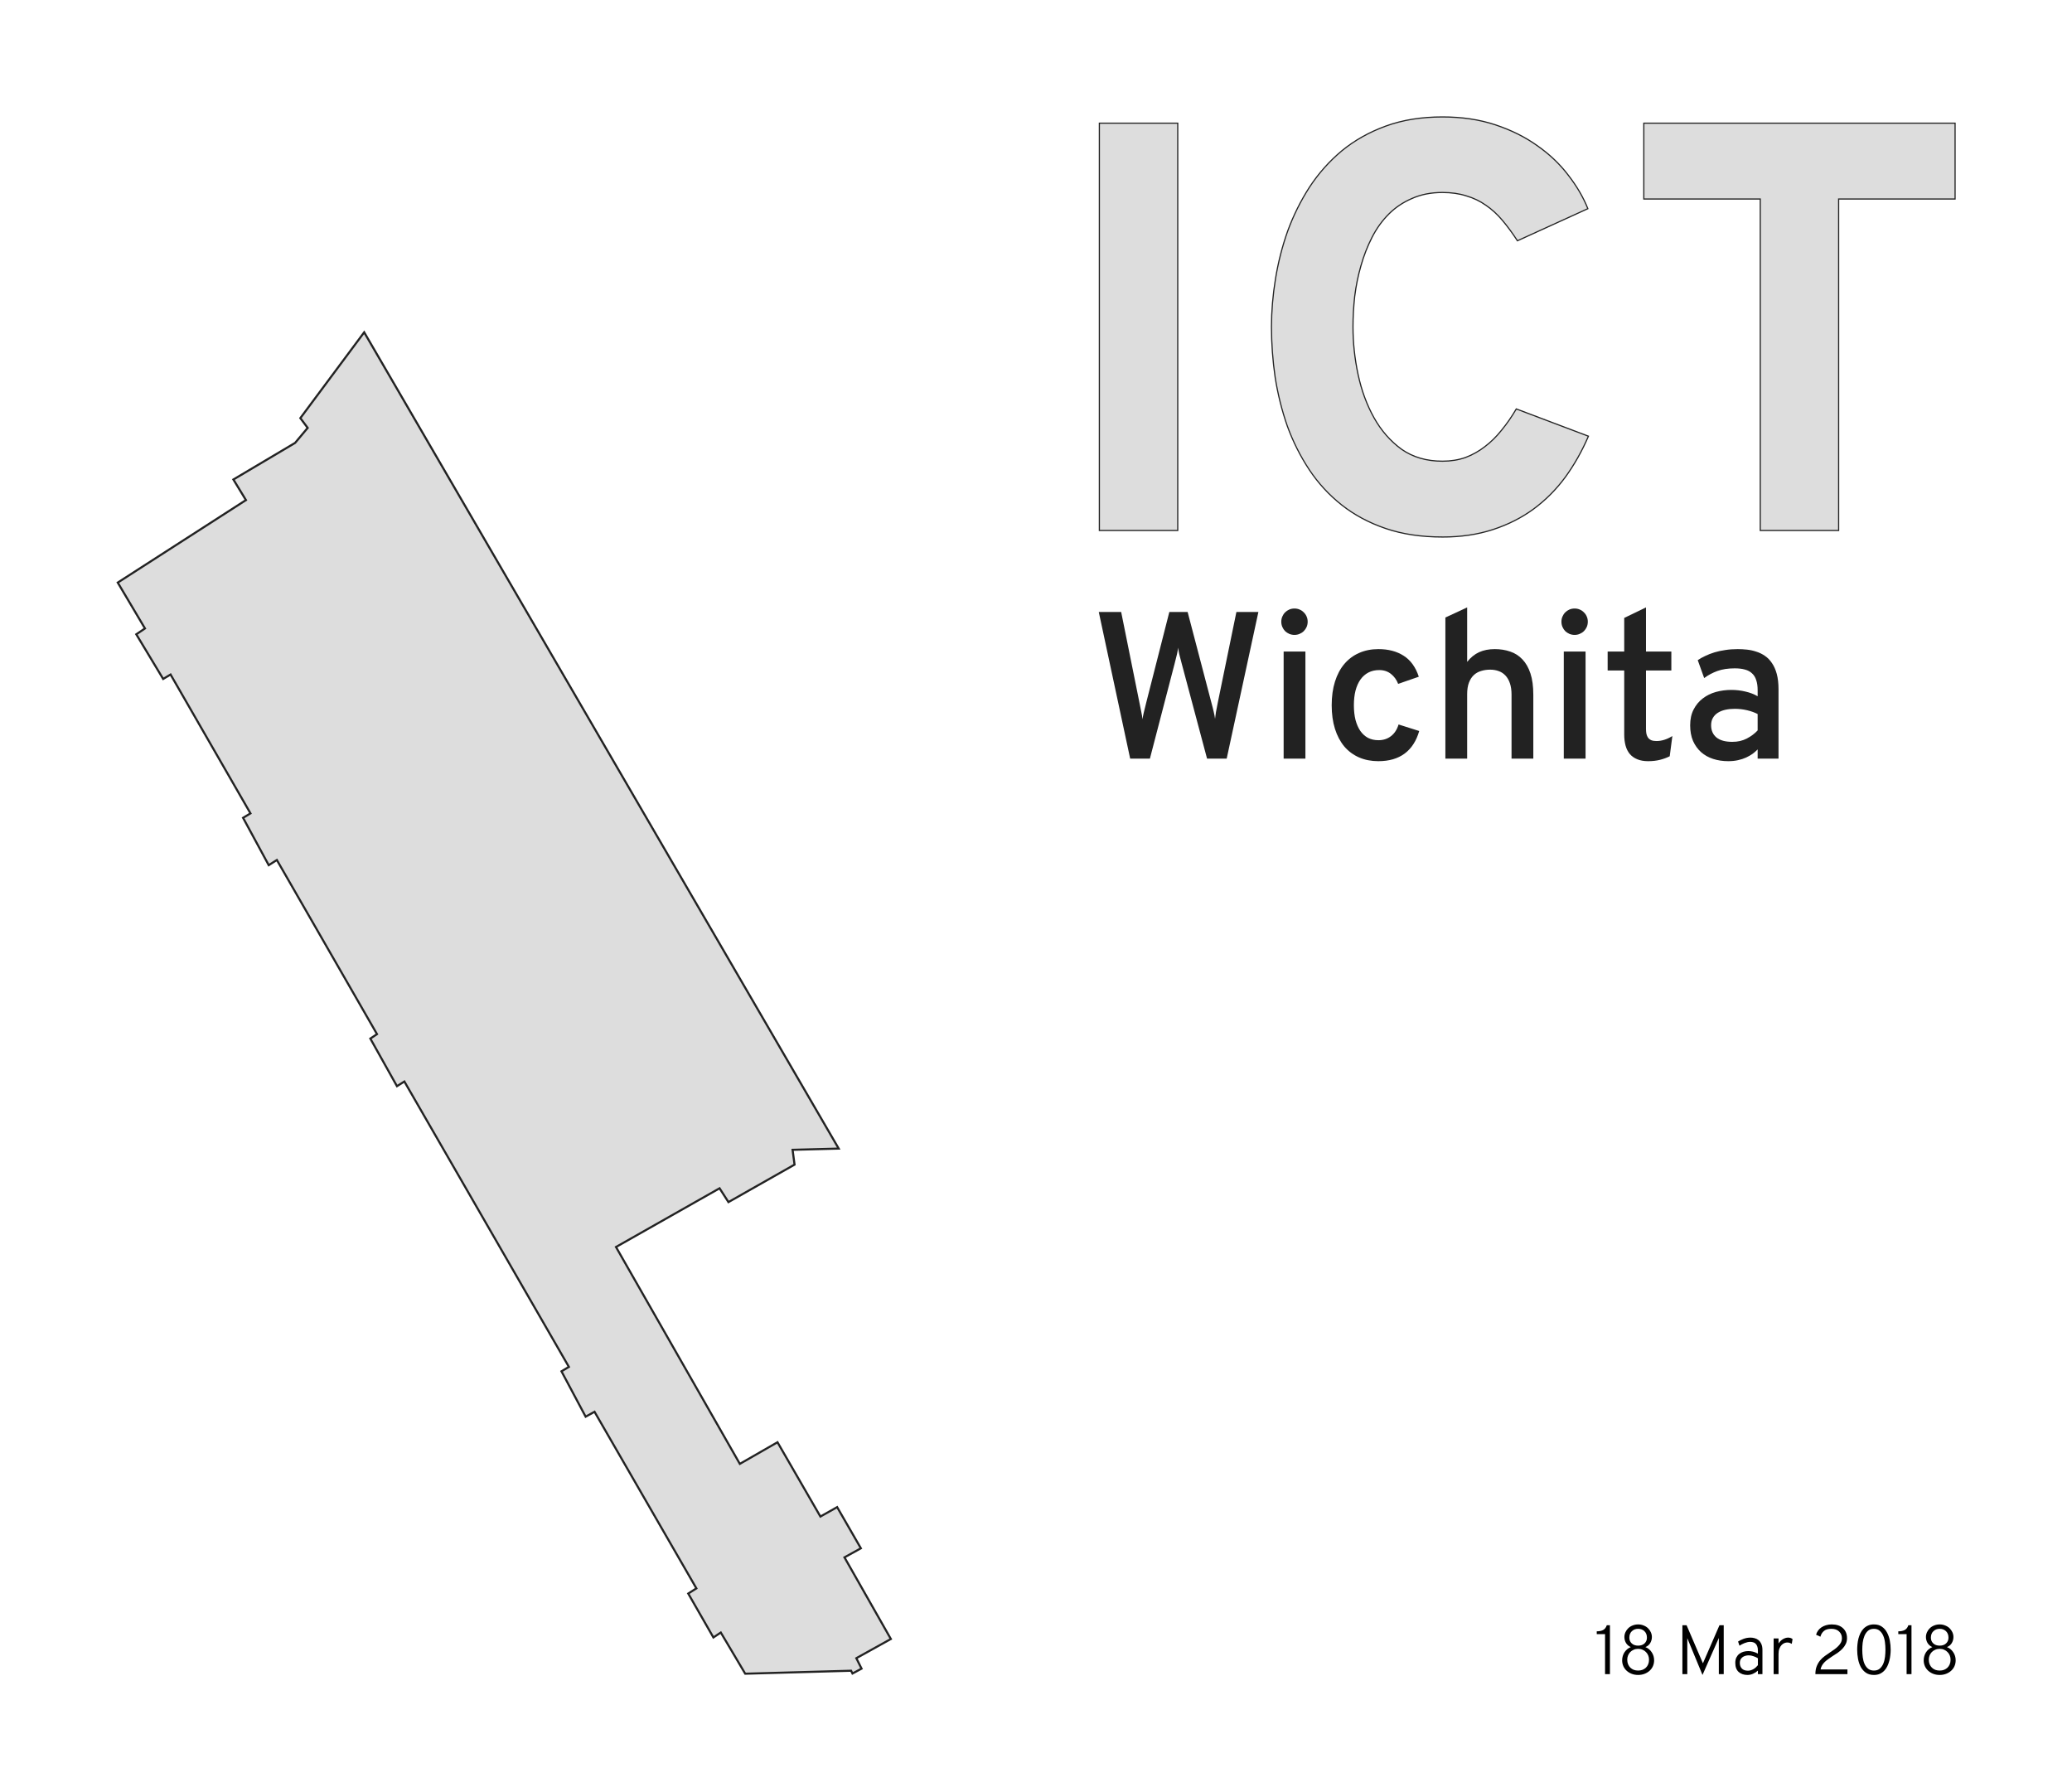
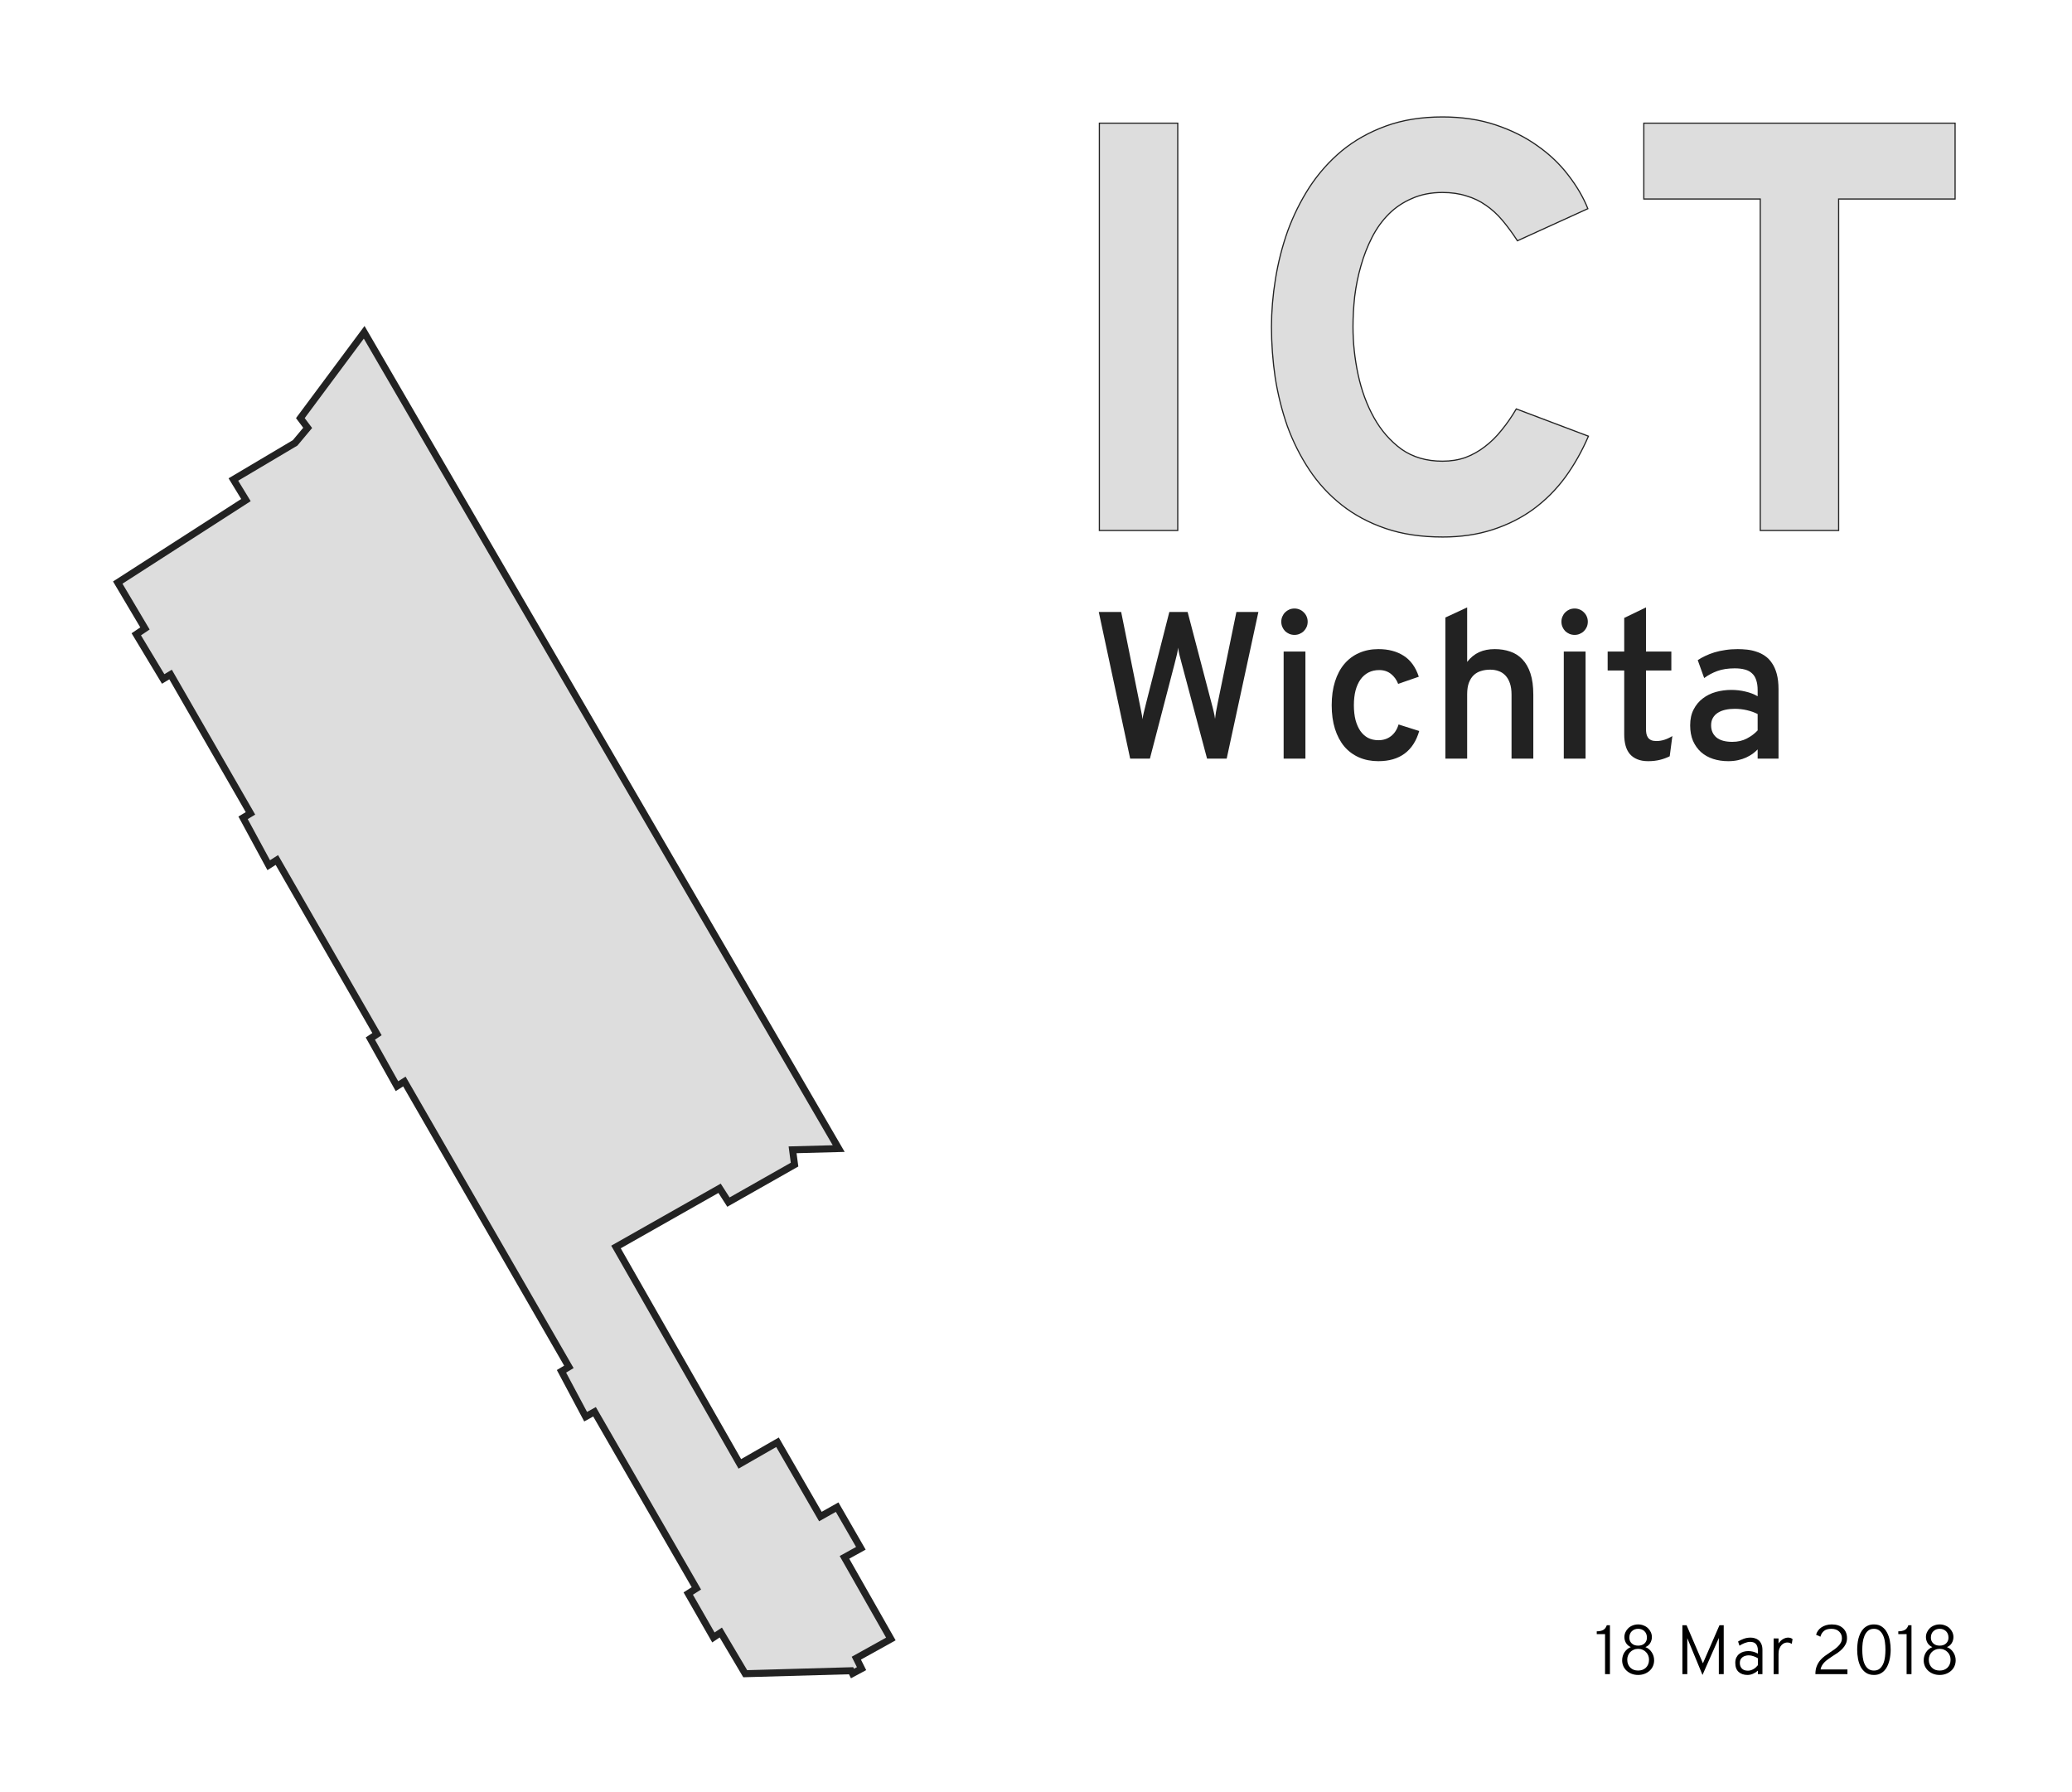
<svg xmlns="http://www.w3.org/2000/svg" width="445.281" height="384.927" viewBox="0 0 445.281 384.927" id="svg2" version="1.1">
  <defs id="defs4" />
  <g id="layer3" transform="translate(-532.2599,-704.6781)">
-     <path style="fill:#dddddd;fill-opacity:1;fill-rule:evenodd;stroke:#222222;stroke-width:0.45;stroke-linecap:butt;stroke-linejoin:miter;stroke-miterlimit:4;stroke-dasharray:none;stroke-opacity:1" d="m 692.41,1064.338 22.752,-0.641 0.3,0.6 1.949,-1.049 -1.124,-2.249 7.421,-4.123 -9.969,-17.54 3.523,-1.949 -5.097,-8.845 -3.598,2.024 -9.22,-15.966 -8.095,4.647 -26.614,-46.605 22.261,-12.615 1.908,2.968 14.205,-8.056 -0.424,-3.18 9.912,-0.265 -101.977,-175.409 -13.717,18.44 1.574,2.099 -2.698,3.223 -13.267,7.871 2.698,4.422 -27.547,17.727 5.847,9.857 -1.865,1.259 5.777,9.594 1.59,-0.954 17.173,29.841 -1.59,0.954 5.512,10.177 1.749,-1.113 21.519,37.42 -1.431,0.954 5.724,10.23 1.59,-1.007 35.353,61.324 -1.59,0.954 5.194,9.753 1.908,-1.06 21.89,37.95 -1.749,1.113 5.406,9.434 1.59,-1.06 z" id="path4157" />
+     <path style="fill:#dddddd;fill-opacity:1;fill-rule:evenodd;stroke:#222222;stroke-width:1.5;stroke-linecap:butt;stroke-linejoin:miter;stroke-miterlimit:4;stroke-dasharray:none;stroke-opacity:1" d="m 692.41,1064.338 22.752,-0.641 0.3,0.6 1.949,-1.049 -1.124,-2.249 7.421,-4.123 -9.969,-17.54 3.523,-1.949 -5.097,-8.845 -3.598,2.024 -9.22,-15.966 -8.095,4.647 -26.614,-46.605 22.261,-12.615 1.908,2.968 14.205,-8.056 -0.424,-3.18 9.912,-0.265 -101.977,-175.409 -13.717,18.44 1.574,2.099 -2.698,3.223 -13.267,7.871 2.698,4.422 -27.547,17.727 5.847,9.857 -1.865,1.259 5.777,9.594 1.59,-0.954 17.173,29.841 -1.59,0.954 5.512,10.177 1.749,-1.113 21.519,37.42 -1.431,0.954 5.724,10.23 1.59,-1.007 35.353,61.324 -1.59,0.954 5.194,9.753 1.908,-1.06 21.89,37.95 -1.749,1.113 5.406,9.434 1.59,-1.06 z" id="path4157" />
  </g>
  <g id="layer4" transform="translate(-498.5609,-431.3347)">
    <text xml:space="preserve" style="font-style:normal;font-variant:normal;font-weight:bold;font-stretch:normal;font-size:125px;line-height:110%;font-family:Overpass;-inkscape-font-specification:'Overpass Bold';text-align:center;letter-spacing:0px;word-spacing:0px;writing-mode:lr-tb;text-anchor:middle;fill:#000000;fill-opacity:1;stroke:none;stroke-width:1px;stroke-linecap:butt;stroke-linejoin:miter;stroke-opacity:1" x="956" y="182.018" id="text4160">
      <tspan id="tspan4162" x="956" y="182.018" />
    </text>
    <text xml:space="preserve" style="font-style:normal;font-variant:normal;font-weight:normal;font-stretch:normal;font-size:125px;line-height:110%;font-family:Overpass;-inkscape-font-specification:'Overpass, Normal';text-align:center;letter-spacing:0px;word-spacing:0px;writing-mode:lr-tb;text-anchor:middle;fill:#000000;fill-opacity:1;stroke:none;stroke-width:1px;stroke-linecap:butt;stroke-linejoin:miter;stroke-opacity:1" x="960" y="248.018" id="text4164">
      <tspan id="tspan4166" x="960" y="248.018" />
    </text>
    <g style="font-style:normal;font-variant:normal;font-weight:bold;font-stretch:normal;font-size:125px;line-height:110%;font-family:Overpass;-inkscape-font-specification:'Overpass, Bold';text-align:center;letter-spacing:0px;word-spacing:0px;writing-mode:lr-tb;text-anchor:middle;fill:#dddddd;fill-opacity:1;stroke:#222222;stroke-width:0.25;stroke-linecap:butt;stroke-linejoin:miter;stroke-miterlimit:4;stroke-dasharray:none;stroke-opacity:1" id="text4173">
      <path d="m 734.818,545.327 0,-87.524 16.846,0 0,87.524 -16.846,0 z" id="path3362" />
      <path d="m 808.549,546.731 q -6.836,0 -12.207,-1.831 -5.371,-1.831 -9.46,-5.066 -4.089,-3.235 -6.958,-7.568 -2.869,-4.333 -4.7,-9.338 -1.77,-5.066 -2.625,-10.498 -0.793,-5.432 -0.793,-10.864 0,-5.005 0.854,-10.254 0.854,-5.31 2.625,-10.315 1.831,-5.005 4.7,-9.46 2.93,-4.456 6.958,-7.812 4.089,-3.357 9.46,-5.31 5.371,-1.953 12.146,-1.953 6.287,0 11.414,1.709 5.127,1.709 9.033,4.517 3.906,2.747 6.592,6.287 2.747,3.54 4.211,7.202 l -15.137,6.897 q -1.587,-2.441 -3.235,-4.395 -1.648,-1.953 -3.54,-3.235 -1.892,-1.343 -4.211,-2.014 -2.258,-0.732 -5.127,-0.732 -3.662,0 -6.531,1.282 -2.869,1.221 -5.005,3.357 -2.136,2.136 -3.601,5.005 -1.465,2.869 -2.38,6.104 -0.916,3.174 -1.343,6.592 -0.366,3.357 -0.366,6.531 0,5.127 1.099,10.254 1.099,5.127 3.418,9.277 2.319,4.15 5.92,6.775 3.662,2.563 8.789,2.563 2.686,0 4.944,-0.793 2.258,-0.854 4.15,-2.319 1.953,-1.465 3.601,-3.54 1.709,-2.075 3.174,-4.578 l 15.503,5.859 q -2.075,4.822 -5.005,8.85 -2.93,3.967 -6.836,6.836 -3.845,2.808 -8.728,4.395 -4.883,1.587 -10.803,1.587 z" id="path3364" />
      <path d="m 893.693,474.099 0,71.228 -16.846,0 0,-71.228 -25.024,0 0,-16.296 66.895,0 0,16.296 -25.024,0 z" id="path3366" />
    </g>
    <g style="font-style:normal;font-variant:normal;font-weight:normal;font-stretch:normal;font-size:45px;line-height:110%;font-family:Overpass;-inkscape-font-specification:'Overpass, Normal';text-align:center;letter-spacing:0px;word-spacing:0px;writing-mode:lr-tb;text-anchor:middle;fill:#222222;fill-opacity:1;stroke:none;stroke-width:1px;stroke-linecap:butt;stroke-linejoin:miter;stroke-opacity:1" id="text4177">
      <path d="m 768.993,562.845 -6.812,31.509 -4.219,0 -5.449,-20.435 q -0.33,-1.252 -0.527,-2.021 -0.176,-0.791 -0.242,-1.384 -0.066,0.593 -0.242,1.384 -0.176,0.769 -0.505,2.021 l -5.317,20.435 -4.241,0 -6.746,-31.509 4.812,0 3.911,19.402 q 0.286,1.362 0.439,2.197 0.176,0.835 0.242,1.45 0.066,-0.615 0.264,-1.428 0.22,-0.835 0.549,-2.219 l 4.944,-19.402 3.933,0 5.076,19.358 q 0.374,1.362 0.549,2.175 0.198,0.813 0.264,1.428 0.066,-0.615 0.198,-1.45 0.154,-0.835 0.417,-2.153 l 3.977,-19.358 4.724,0 z" id="path3347" />
      <path d="m 774.42,594.353 0,-23.005 4.68,0 0,23.005 -4.68,0 z m 2.329,-26.587 q -0.593,0 -1.121,-0.22 -0.505,-0.22 -0.901,-0.593 -0.374,-0.396 -0.593,-0.901 -0.22,-0.527 -0.22,-1.121 0,-0.593 0.22,-1.099 0.22,-0.527 0.593,-0.901 0.396,-0.396 0.901,-0.615 0.527,-0.22 1.121,-0.22 0.593,0 1.099,0.22 0.527,0.22 0.901,0.615 0.396,0.374 0.615,0.901 0.22,0.505 0.22,1.099 0,0.593 -0.22,1.121 -0.22,0.505 -0.615,0.901 -0.374,0.374 -0.901,0.593 -0.505,0.22 -1.099,0.22 z" id="path3349" />
      <path d="m 794.789,594.903 q -2.307,0 -4.175,-0.813 -1.846,-0.813 -3.164,-2.351 -1.296,-1.56 -2,-3.779 -0.703,-2.241 -0.703,-5.076 0,-2.834 0.703,-5.076 0.703,-2.241 2,-3.779 1.318,-1.56 3.164,-2.373 1.868,-0.835 4.175,-0.835 3.208,0 5.427,1.428 2.241,1.428 3.252,4.504 l -4.438,1.538 q -0.505,-1.318 -1.538,-2.131 -1.033,-0.835 -2.527,-0.835 -1.318,0 -2.329,0.527 -1.011,0.527 -1.714,1.516 -0.681,0.967 -1.055,2.373 -0.352,1.384 -0.352,3.142 0,1.758 0.352,3.164 0.374,1.384 1.033,2.351 0.681,0.967 1.648,1.494 0.989,0.505 2.241,0.505 1.582,0 2.703,-0.879 1.143,-0.879 1.626,-2.505 l 4.438,1.406 q -0.923,3.208 -3.142,4.856 -2.197,1.626 -5.625,1.626 z" id="path3351" />
      <path d="m 823.397,594.353 0,-13.733 q 0,-1.45 -0.352,-2.461 -0.352,-1.033 -0.967,-1.67 -0.615,-0.659 -1.45,-0.945 -0.835,-0.308 -1.824,-0.308 -1.055,0 -1.956,0.286 -0.901,0.264 -1.56,0.879 -0.659,0.615 -1.055,1.648 -0.374,1.011 -0.374,2.483 l 0,13.821 -4.68,0 0,-30.322 4.68,-2.175 0,11.711 q 1.121,-1.428 2.571,-2.087 1.45,-0.659 3.362,-0.659 1.802,0 3.318,0.527 1.516,0.505 2.615,1.67 1.121,1.165 1.736,3.032 0.615,1.868 0.615,4.57 l 0,13.733 -4.68,0 z" id="path3353" />
      <path d="m 834.625,594.353 0,-23.005 4.68,0 0,23.005 -4.68,0 z m 2.329,-26.587 q -0.593,0 -1.121,-0.22 -0.505,-0.22 -0.901,-0.593 -0.374,-0.396 -0.593,-0.901 -0.22,-0.527 -0.22,-1.121 0,-0.593 0.22,-1.099 0.22,-0.527 0.593,-0.901 0.396,-0.396 0.901,-0.615 0.527,-0.22 1.121,-0.22 0.593,0 1.099,0.22 0.527,0.22 0.901,0.615 0.396,0.374 0.615,0.901 0.22,0.505 0.22,1.099 0,0.593 -0.22,1.121 -0.22,0.505 -0.615,0.901 -0.374,0.374 -0.901,0.593 -0.505,0.22 -1.099,0.22 z" id="path3355" />
      <path d="m 852.753,594.903 q -1.362,0 -2.351,-0.417 -0.967,-0.396 -1.604,-1.143 -0.615,-0.747 -0.901,-1.802 -0.286,-1.077 -0.286,-2.373 l 0,-13.755 -3.56,0 0,-4.065 3.56,0 0,-7.229 4.68,-2.263 0,9.492 5.449,0 0,4.065 -5.449,0 0,12.546 q 0,0.571 0.088,1.055 0.11,0.483 0.352,0.835 0.264,0.352 0.703,0.549 0.439,0.176 1.121,0.176 1.67,0 3.406,-1.077 l -0.571,4.351 q -0.967,0.483 -2.109,0.769 -1.143,0.286 -2.527,0.286 z" id="path3357" />
      <path d="m 880.768,594.353 -4.482,0 0,-1.978 q -0.439,0.461 -1.055,0.923 -0.615,0.439 -1.406,0.813 -0.769,0.352 -1.736,0.571 -0.967,0.22 -2.109,0.22 -1.758,0 -3.252,-0.483 -1.494,-0.483 -2.593,-1.45 -1.099,-0.989 -1.736,-2.417 -0.615,-1.45 -0.615,-3.362 0,-1.978 0.747,-3.406 0.747,-1.45 1.978,-2.373 1.23,-0.945 2.812,-1.384 1.604,-0.439 3.296,-0.439 1.582,0 3.032,0.352 1.472,0.33 2.637,1.011 l 0,-1.274 q 0,-1.296 -0.308,-2.197 -0.286,-0.901 -0.901,-1.45 -0.593,-0.571 -1.516,-0.813 -0.923,-0.264 -2.197,-0.264 -2.153,0 -3.735,0.571 -1.56,0.571 -2.834,1.516 l -1.384,-3.845 q 0.703,-0.483 1.604,-0.901 0.901,-0.439 1.978,-0.769 1.077,-0.33 2.329,-0.505 1.252,-0.198 2.681,-0.198 0.967,0 2,0.11 1.033,0.11 2,0.439 0.989,0.308 1.846,0.901 0.879,0.593 1.516,1.56 0.659,0.945 1.033,2.329 0.374,1.384 0.374,3.296 l 0,14.897 z m -9.932,-3.604 q 1.78,0 3.142,-0.725 1.384,-0.725 2.307,-1.736 l 0,-3.516 q -0.967,-0.505 -2.263,-0.813 -1.296,-0.308 -2.659,-0.308 -1.055,0 -1.978,0.198 -0.923,0.198 -1.626,0.637 -0.681,0.417 -1.077,1.099 -0.396,0.659 -0.396,1.604 0,1.648 1.143,2.615 1.165,0.945 3.406,0.945 z" id="path3359" />
    </g>
  </g>
  <g id="layer1">
    <g style="font-style:normal;font-variant:normal;font-weight:300;font-stretch:normal;font-size:15px;line-height:125%;font-family:Overpass;-inkscape-font-specification:'Overpass, Light';text-align:start;letter-spacing:0px;word-spacing:0px;writing-mode:lr-tb;text-anchor:start;fill:#000000;fill-opacity:1;stroke:none;stroke-width:1px;stroke-linecap:butt;stroke-linejoin:miter;stroke-opacity:1" id="text4159">
      <path d="m 344.932,359.747 0,-8.595 -1.785,0 0,-0.6 q 0.795,0 1.35,-0.27 0.555,-0.285 0.81,-1.035 l 0.675,0 0,10.5 -1.05,0 z" style="" id="path4164" />
      <path d="m 352.042,358.982 q 0.495,0 0.915,-0.15 0.435,-0.165 0.75,-0.465 0.315,-0.3 0.495,-0.735 0.18,-0.435 0.18,-0.99 0,-0.465 -0.165,-0.885 -0.165,-0.42 -0.48,-0.735 -0.3,-0.33 -0.735,-0.51 -0.435,-0.195 -0.96,-0.195 -0.525,0 -0.96,0.195 -0.435,0.18 -0.75,0.51 -0.3,0.315 -0.465,0.735 -0.165,0.42 -0.165,0.885 0,0.555 0.18,0.99 0.18,0.435 0.495,0.735 0.315,0.3 0.735,0.465 0.435,0.15 0.93,0.15 z m 0,-9.915 q 0.63,0 1.17,0.225 0.555,0.21 0.945,0.585 0.39,0.375 0.615,0.87 0.225,0.495 0.225,1.035 0,0.675 -0.345,1.275 -0.33,0.585 -1.05,0.885 0.84,0.315 1.35,1.095 0.525,0.765 0.525,1.755 0,0.66 -0.255,1.245 -0.255,0.57 -0.72,0.99 -0.465,0.42 -1.095,0.66 -0.63,0.24 -1.365,0.24 -0.75,0 -1.38,-0.24 -0.615,-0.24 -1.08,-0.66 -0.465,-0.42 -0.72,-0.99 -0.255,-0.585 -0.255,-1.245 0,-0.495 0.135,-0.945 0.135,-0.45 0.375,-0.81 0.255,-0.375 0.6,-0.66 0.345,-0.285 0.75,-0.435 -0.675,-0.3 -1.035,-0.885 -0.345,-0.6 -0.345,-1.275 0,-0.54 0.225,-1.035 0.225,-0.495 0.615,-0.87 0.39,-0.375 0.93,-0.585 0.555,-0.225 1.185,-0.225 z m 0,4.56 q 0.87,0 1.38,-0.48 0.51,-0.48 0.51,-1.23 0,-0.885 -0.54,-1.395 -0.54,-0.51 -1.35,-0.51 -0.81,0 -1.35,0.51 -0.54,0.51 -0.54,1.395 0,0.75 0.51,1.23 0.51,0.48 1.38,0.48 z" style="" id="path4166" />
      <path d="m 369.384,359.747 0,-7.77 -3.51,7.95 -3.27,-7.905 0,7.725 -1.05,0 0,-10.5 0.9,0 3.51,8.175 3.555,-8.175 0.915,0 0,10.5 -1.05,0 z" style="" id="path4168" />
      <path d="m 377.78,359.747 0,-0.75 q -0.465,0.42 -1.05,0.675 -0.57,0.255 -1.2,0.255 -1.155,0 -1.89,-0.645 -0.72,-0.66 -0.72,-1.95 0,-0.66 0.225,-1.14 0.24,-0.48 0.615,-0.78 0.39,-0.315 0.9,-0.465 0.51,-0.15 1.05,-0.15 0.48,0 0.99,0.12 0.51,0.12 1.08,0.42 l 0,-0.645 q 0,-0.585 -0.15,-0.945 -0.135,-0.36 -0.375,-0.57 -0.225,-0.21 -0.54,-0.285 -0.3,-0.075 -0.615,-0.075 -0.285,0 -0.6,0.075 -0.315,0.075 -0.615,0.195 -0.3,0.12 -0.585,0.27 -0.27,0.135 -0.48,0.285 l -0.3,-0.9 q 0.465,-0.3 1.17,-0.57 0.72,-0.27 1.515,-0.27 0.405,0 0.855,0.12 0.45,0.105 0.825,0.405 0.375,0.285 0.615,0.81 0.255,0.51 0.255,1.32 l 0,5.19 -0.975,0 z m -2.145,-0.735 q 0.345,0 0.66,-0.105 0.315,-0.105 0.585,-0.27 0.27,-0.165 0.495,-0.375 0.225,-0.225 0.405,-0.435 l 0,-1.485 q -0.375,-0.255 -0.93,-0.435 -0.54,-0.195 -1.035,-0.195 -0.39,0 -0.735,0.105 -0.345,0.09 -0.615,0.3 -0.255,0.195 -0.42,0.495 -0.15,0.3 -0.15,0.72 0,0.765 0.45,1.23 0.45,0.45 1.29,0.45 z" style="" id="path4170" />
      <path d="m 381.163,359.747 0,-7.665 1.05,0 0,1.08 q 0.42,-0.63 0.975,-0.945 0.555,-0.315 1.08,-0.315 0.57,0 0.96,0.315 l -0.165,1.02 q -0.15,-0.09 -0.39,-0.18 -0.225,-0.105 -0.6,-0.105 -0.255,0 -0.585,0.12 -0.315,0.12 -0.6,0.405 -0.285,0.285 -0.48,0.765 -0.195,0.465 -0.195,1.17 l 0,4.335 -1.05,0 z" style="" id="path4172" />
      <path d="m 390.135,359.747 q 0,-0.99 0.285,-1.695 0.285,-0.72 0.735,-1.26 0.45,-0.54 1.02,-0.945 0.57,-0.405 1.14,-0.795 0.495,-0.33 0.945,-0.645 0.45,-0.33 0.795,-0.69 0.36,-0.36 0.57,-0.765 0.21,-0.42 0.21,-0.93 0,-0.855 -0.6,-1.425 -0.585,-0.585 -1.68,-0.585 -1.065,0 -1.605,0.48 -0.54,0.465 -0.735,1.215 l -0.93,-0.42 q 0.12,-0.465 0.405,-0.87 0.285,-0.405 0.72,-0.705 0.435,-0.3 0.99,-0.465 0.57,-0.18 1.245,-0.18 1.56,0 2.415,0.81 0.87,0.795 0.87,2.145 0,0.72 -0.285,1.275 -0.27,0.555 -0.72,1.02 -0.435,0.45 -0.99,0.84 -0.555,0.375 -1.125,0.735 -0.45,0.3 -0.87,0.6 -0.42,0.285 -0.78,0.63 -0.345,0.33 -0.585,0.735 -0.24,0.39 -0.33,0.885 l 5.775,0 0,1.005 -6.885,0 z" style="" id="path4174" />
      <path d="m 402.715,359.927 q -1.035,0 -1.725,-0.48 -0.69,-0.48 -1.11,-1.245 -0.405,-0.78 -0.585,-1.74 -0.18,-0.975 -0.18,-1.965 0,-0.54 0.06,-1.155 0.06,-0.63 0.21,-1.23 0.165,-0.6 0.42,-1.155 0.27,-0.555 0.675,-0.975 0.405,-0.42 0.945,-0.66 0.555,-0.255 1.29,-0.255 1.035,0 1.725,0.495 0.69,0.48 1.095,1.26 0.42,0.78 0.6,1.755 0.18,0.96 0.18,1.92 0,0.555 -0.075,1.17 -0.06,0.615 -0.225,1.23 -0.15,0.6 -0.42,1.155 -0.255,0.54 -0.66,0.96 -0.405,0.42 -0.96,0.675 -0.54,0.24 -1.26,0.24 z m 0,-0.945 q 0.78,0 1.26,-0.42 0.495,-0.435 0.765,-1.095 0.27,-0.66 0.36,-1.455 0.09,-0.795 0.09,-1.515 0,-0.81 -0.105,-1.605 -0.105,-0.81 -0.39,-1.44 -0.285,-0.645 -0.765,-1.035 -0.48,-0.405 -1.215,-0.405 -0.795,0 -1.29,0.435 -0.48,0.435 -0.75,1.095 -0.27,0.66 -0.375,1.455 -0.09,0.78 -0.09,1.5 0,0.825 0.105,1.635 0.105,0.795 0.39,1.44 0.285,0.63 0.765,1.02 0.495,0.39 1.245,0.39 z" style="" id="path4176" />
      <path d="m 409.737,359.747 0,-8.595 -1.785,0 0,-0.6 q 0.795,0 1.35,-0.27 0.555,-0.285 0.81,-1.035 l 0.675,0 0,10.5 -1.05,0 z" style="" id="path4178" />
      <path d="m 416.846,358.982 q 0.495,0 0.915,-0.15 0.435,-0.165 0.75,-0.465 0.315,-0.3 0.495,-0.735 0.18,-0.435 0.18,-0.99 0,-0.465 -0.165,-0.885 -0.165,-0.42 -0.48,-0.735 -0.3,-0.33 -0.735,-0.51 -0.435,-0.195 -0.96,-0.195 -0.525,0 -0.96,0.195 -0.435,0.18 -0.75,0.51 -0.3,0.315 -0.465,0.735 -0.165,0.42 -0.165,0.885 0,0.555 0.18,0.99 0.18,0.435 0.495,0.735 0.315,0.3 0.735,0.465 0.435,0.15 0.93,0.15 z m 0,-9.915 q 0.63,0 1.17,0.225 0.555,0.21 0.945,0.585 0.39,0.375 0.615,0.87 0.225,0.495 0.225,1.035 0,0.675 -0.345,1.275 -0.33,0.585 -1.05,0.885 0.84,0.315 1.35,1.095 0.525,0.765 0.525,1.755 0,0.66 -0.255,1.245 -0.255,0.57 -0.72,0.99 -0.465,0.42 -1.095,0.66 -0.63,0.24 -1.365,0.24 -0.75,0 -1.38,-0.24 -0.615,-0.24 -1.08,-0.66 -0.465,-0.42 -0.72,-0.99 -0.255,-0.585 -0.255,-1.245 0,-0.495 0.135,-0.945 0.135,-0.45 0.375,-0.81 0.255,-0.375 0.6,-0.66 0.345,-0.285 0.75,-0.435 -0.675,-0.3 -1.035,-0.885 -0.345,-0.6 -0.345,-1.275 0,-0.54 0.225,-1.035 0.225,-0.495 0.615,-0.87 0.39,-0.375 0.93,-0.585 0.555,-0.225 1.185,-0.225 z m 0,4.56 q 0.87,0 1.38,-0.48 0.51,-0.48 0.51,-1.23 0,-0.885 -0.54,-1.395 -0.54,-0.51 -1.35,-0.51 -0.81,0 -1.35,0.51 -0.54,0.51 -0.54,1.395 0,0.75 0.51,1.23 0.51,0.48 1.38,0.48 z" style="" id="path4180" />
    </g>
  </g>
</svg>
